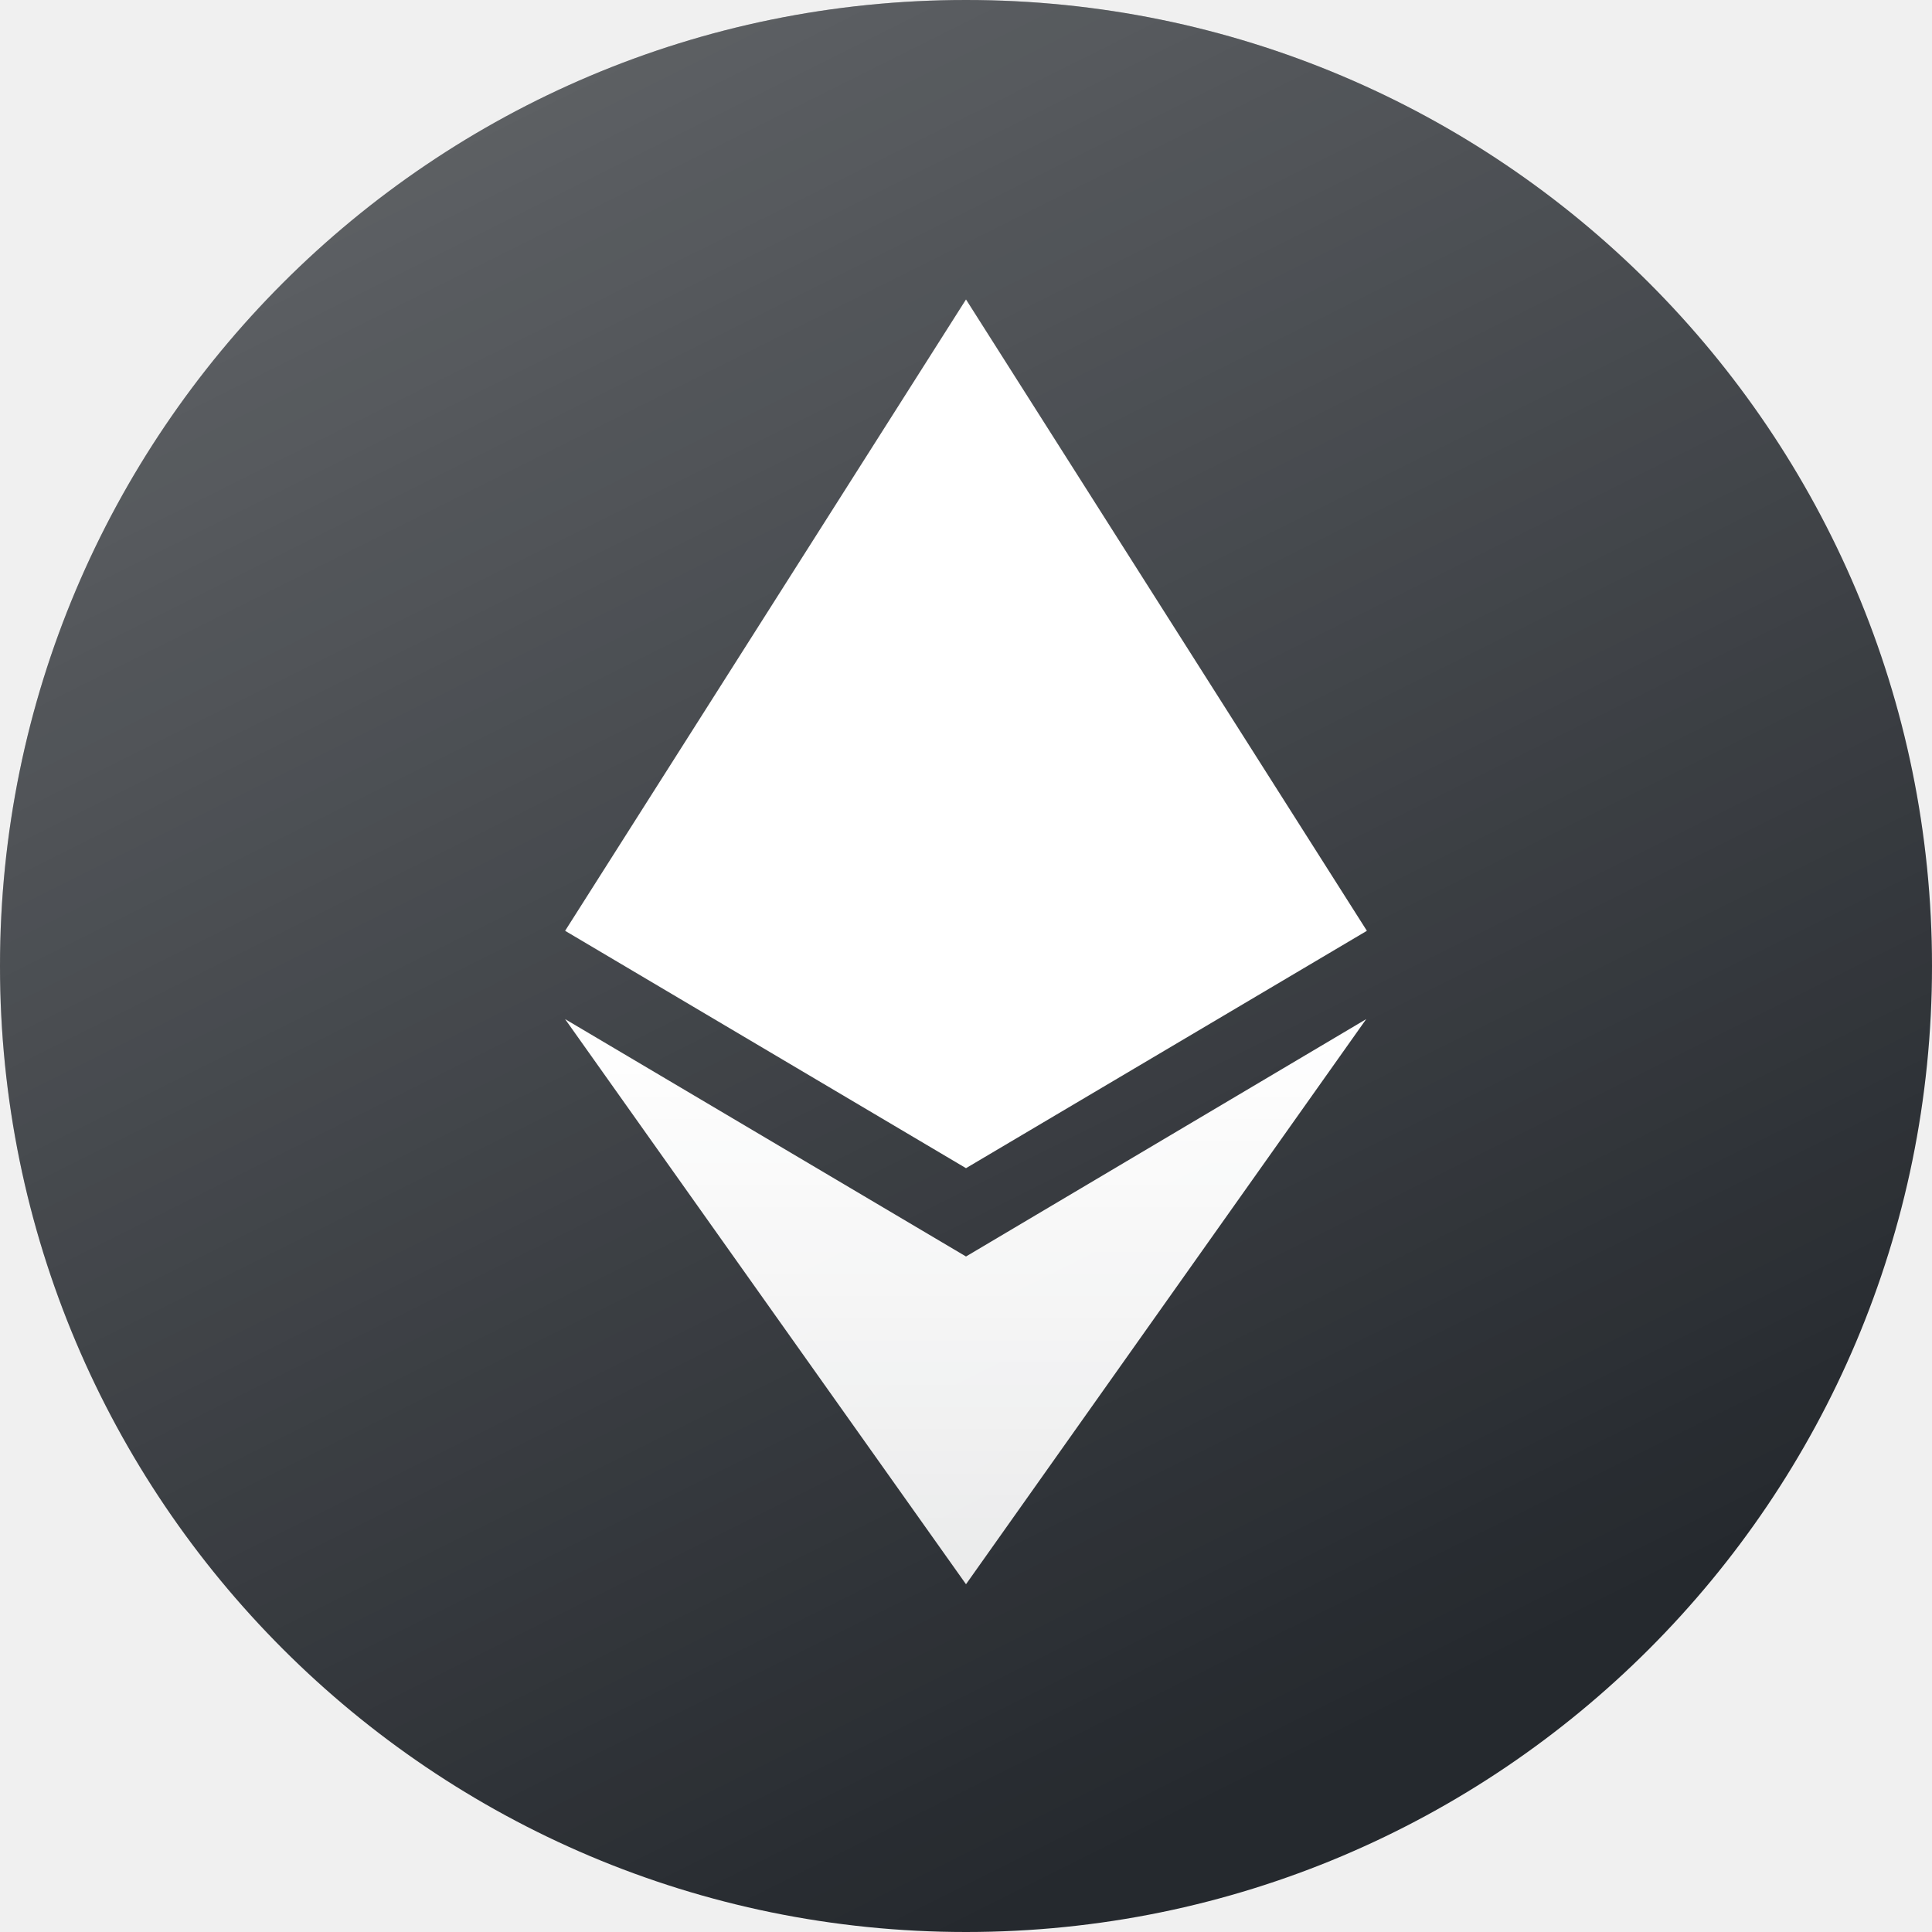
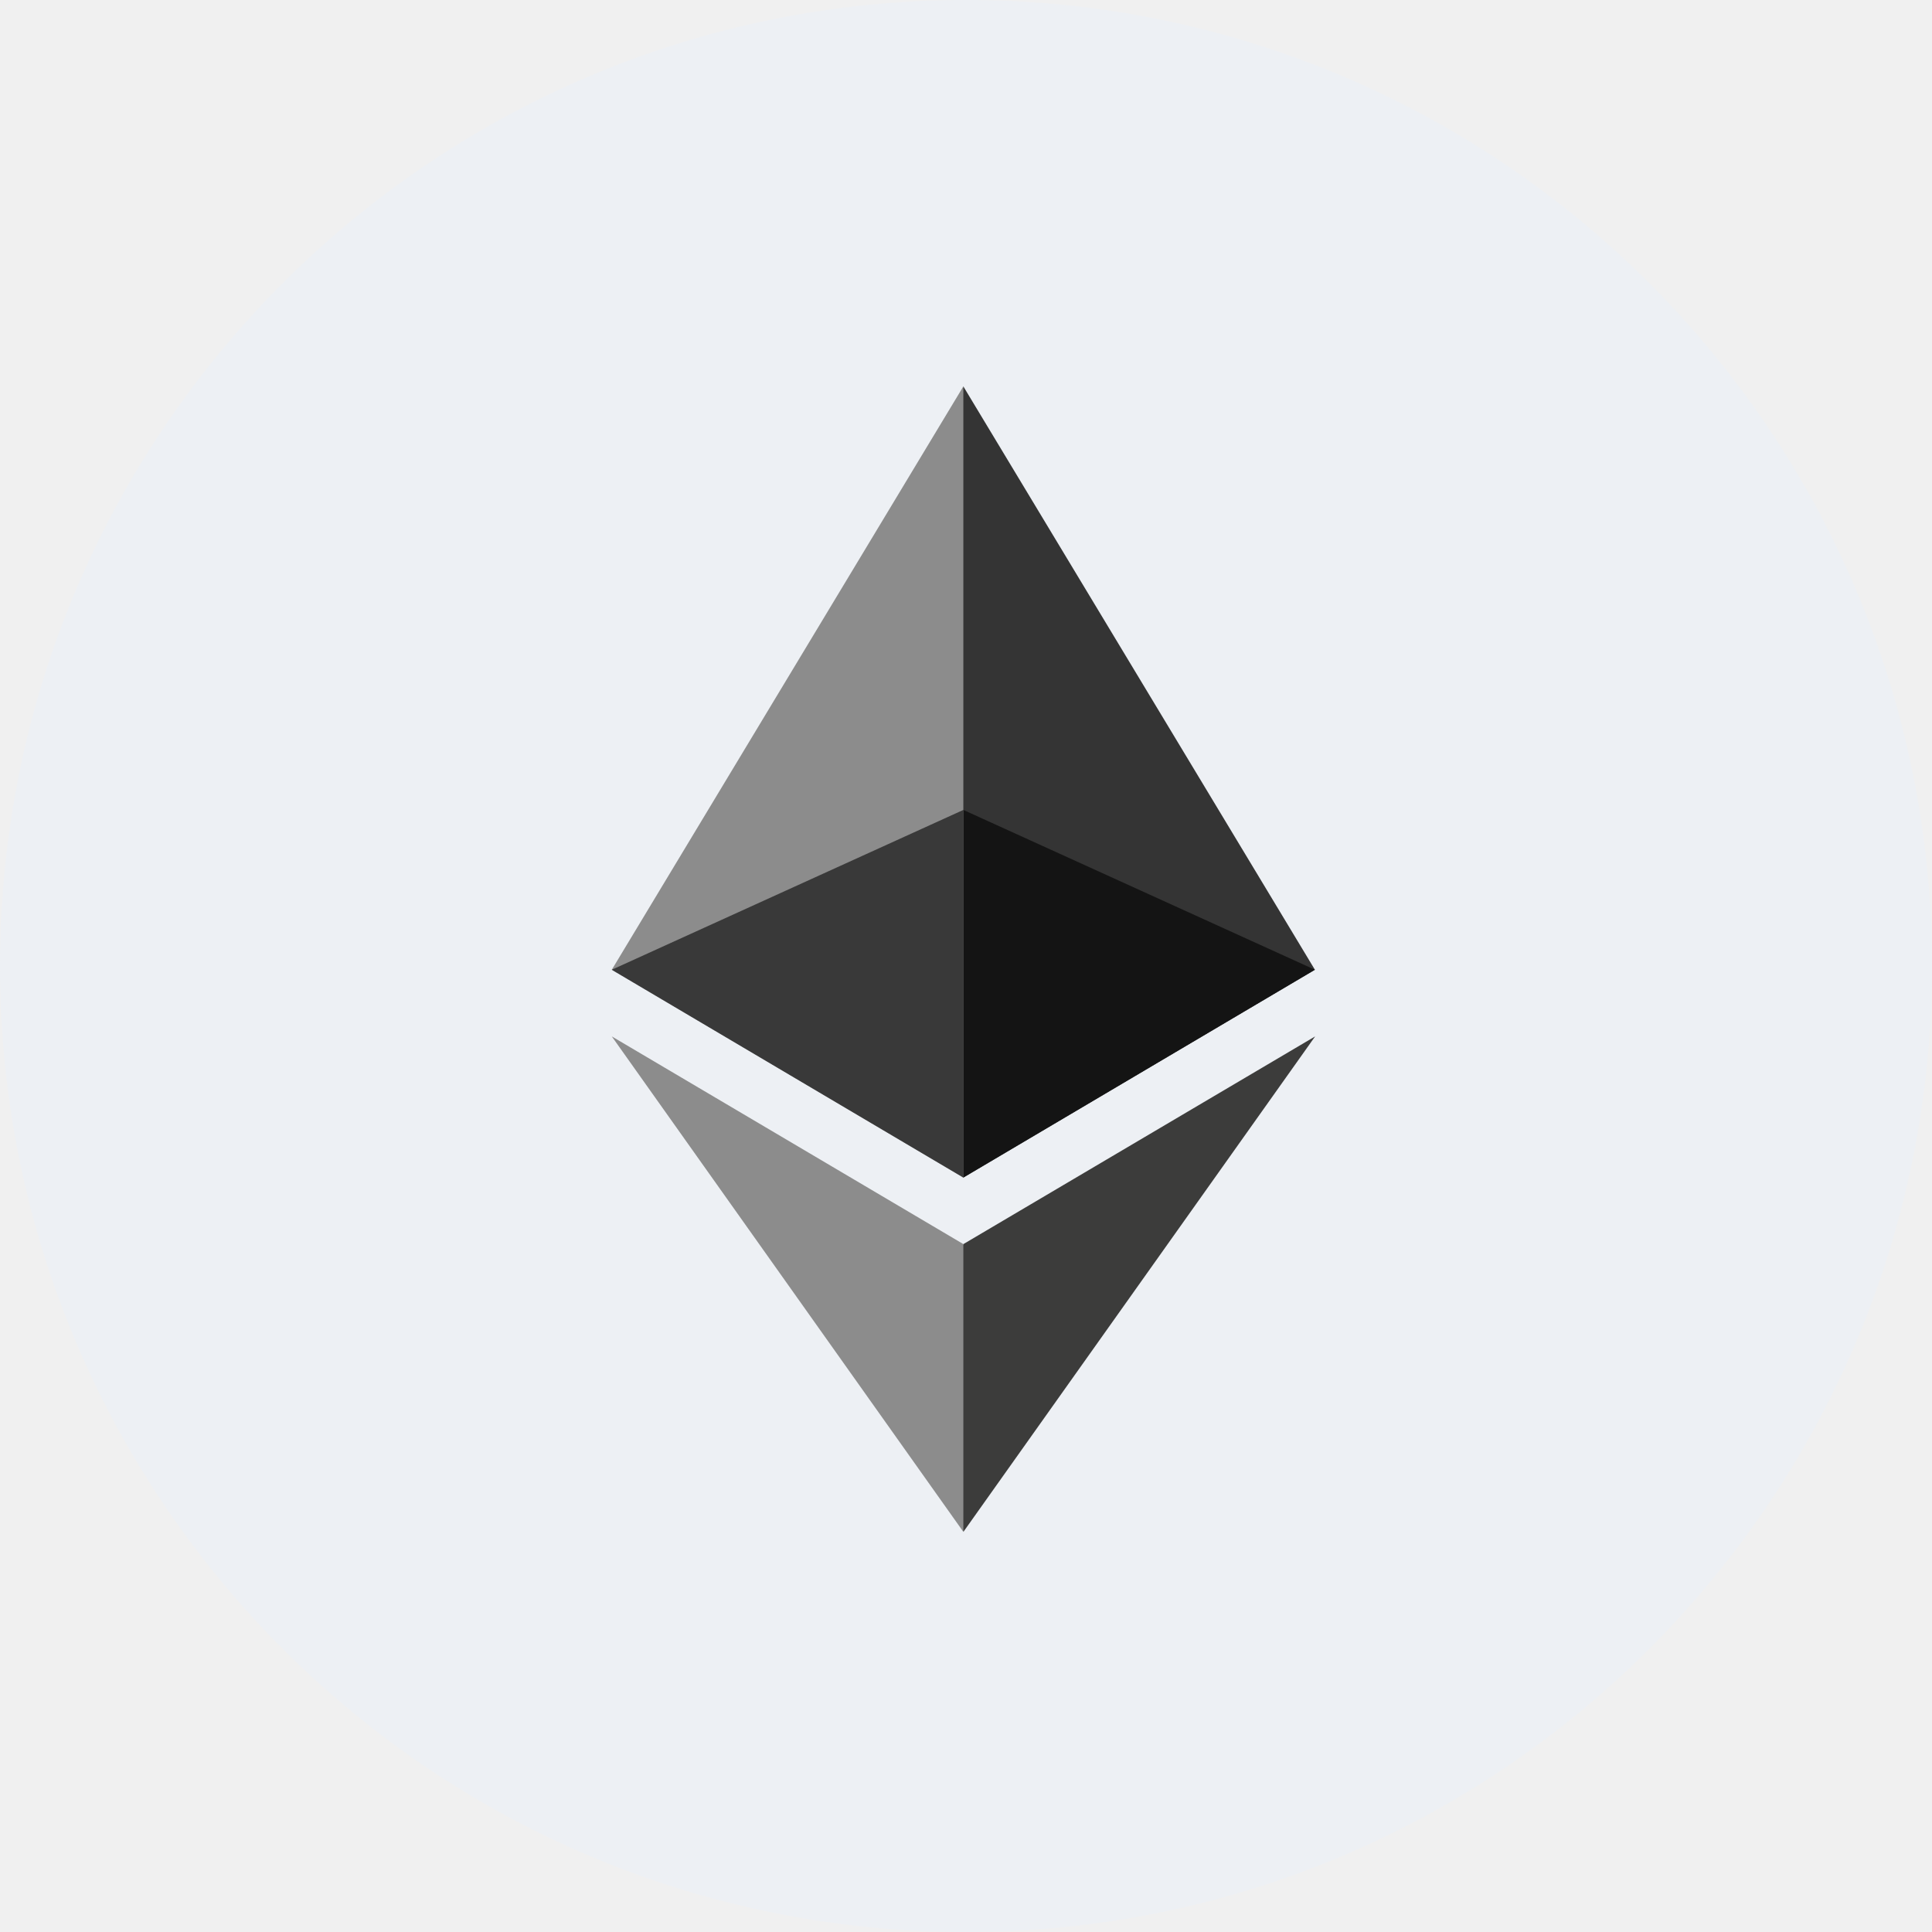
- <svg xmlns="http://www.w3.org/2000/svg" width="28" height="28" fill="none">
-   <path fill="#25292E" fill-rule="evenodd" d="M14 28a14 14 0 1 0 0-28 14 14 0 0 0 0 28Z" clip-rule="evenodd" />
-   <path fill="url(#a)" fill-opacity=".3" fill-rule="evenodd" d="M14 28a14 14 0 1 0 0-28 14 14 0 0 0 0 28Z" clip-rule="evenodd" />
-   <path fill="url(#b)" d="M8.19 14.77 14 18.21l5.8-3.44-5.8 8.19-5.81-8.19Z" />
-   <path fill="#fff" d="m14 16.93-5.81-3.44L14 4.34l5.81 9.15L14 16.93Z" />
-   <defs>
-     <linearGradient id="a" x1="0" x2="14" y1="0" y2="28" gradientUnits="userSpaceOnUse">
-       <stop stop-color="#fff" />
-       <stop offset="1" stop-color="#fff" stop-opacity="0" />
-     </linearGradient>
-     <linearGradient id="b" x1="14" x2="14" y1="14.77" y2="22.96" gradientUnits="userSpaceOnUse">
-       <stop stop-color="#fff" />
-       <stop offset="1" stop-color="#fff" stop-opacity=".9" />
-     </linearGradient>
-   </defs>
+ <svg xmlns="http://www.w3.org/2000/svg" width="32" height="32" viewBox="0 0 32 32" fill="none">
+   <circle cx="16" cy="16" r="16" fill="#EDF0F4" />
+   <path d="M15.956 6.4L15.829 6.832V19.377L15.956 19.504L21.779 16.062L15.956 6.4Z" fill="#343434" />
+   <path d="M15.956 6.4L10.133 16.062L15.956 19.504V13.415V6.4Z" fill="#8C8C8C" />
+   <path d="M15.957 20.606L15.885 20.694V25.162L15.957 25.372L21.783 17.166L15.957 20.606Z" fill="#3C3C3B" />
+   <path d="M15.956 25.372V20.606L10.133 17.166L15.956 25.372Z" fill="#8C8C8C" />
+   <path d="M15.956 19.504L21.779 16.062L15.956 13.415V19.504Z" fill="#141414" />
+   <path d="M10.133 16.062L15.956 19.504V13.415L10.133 16.062Z" fill="#393939" />
</svg>
